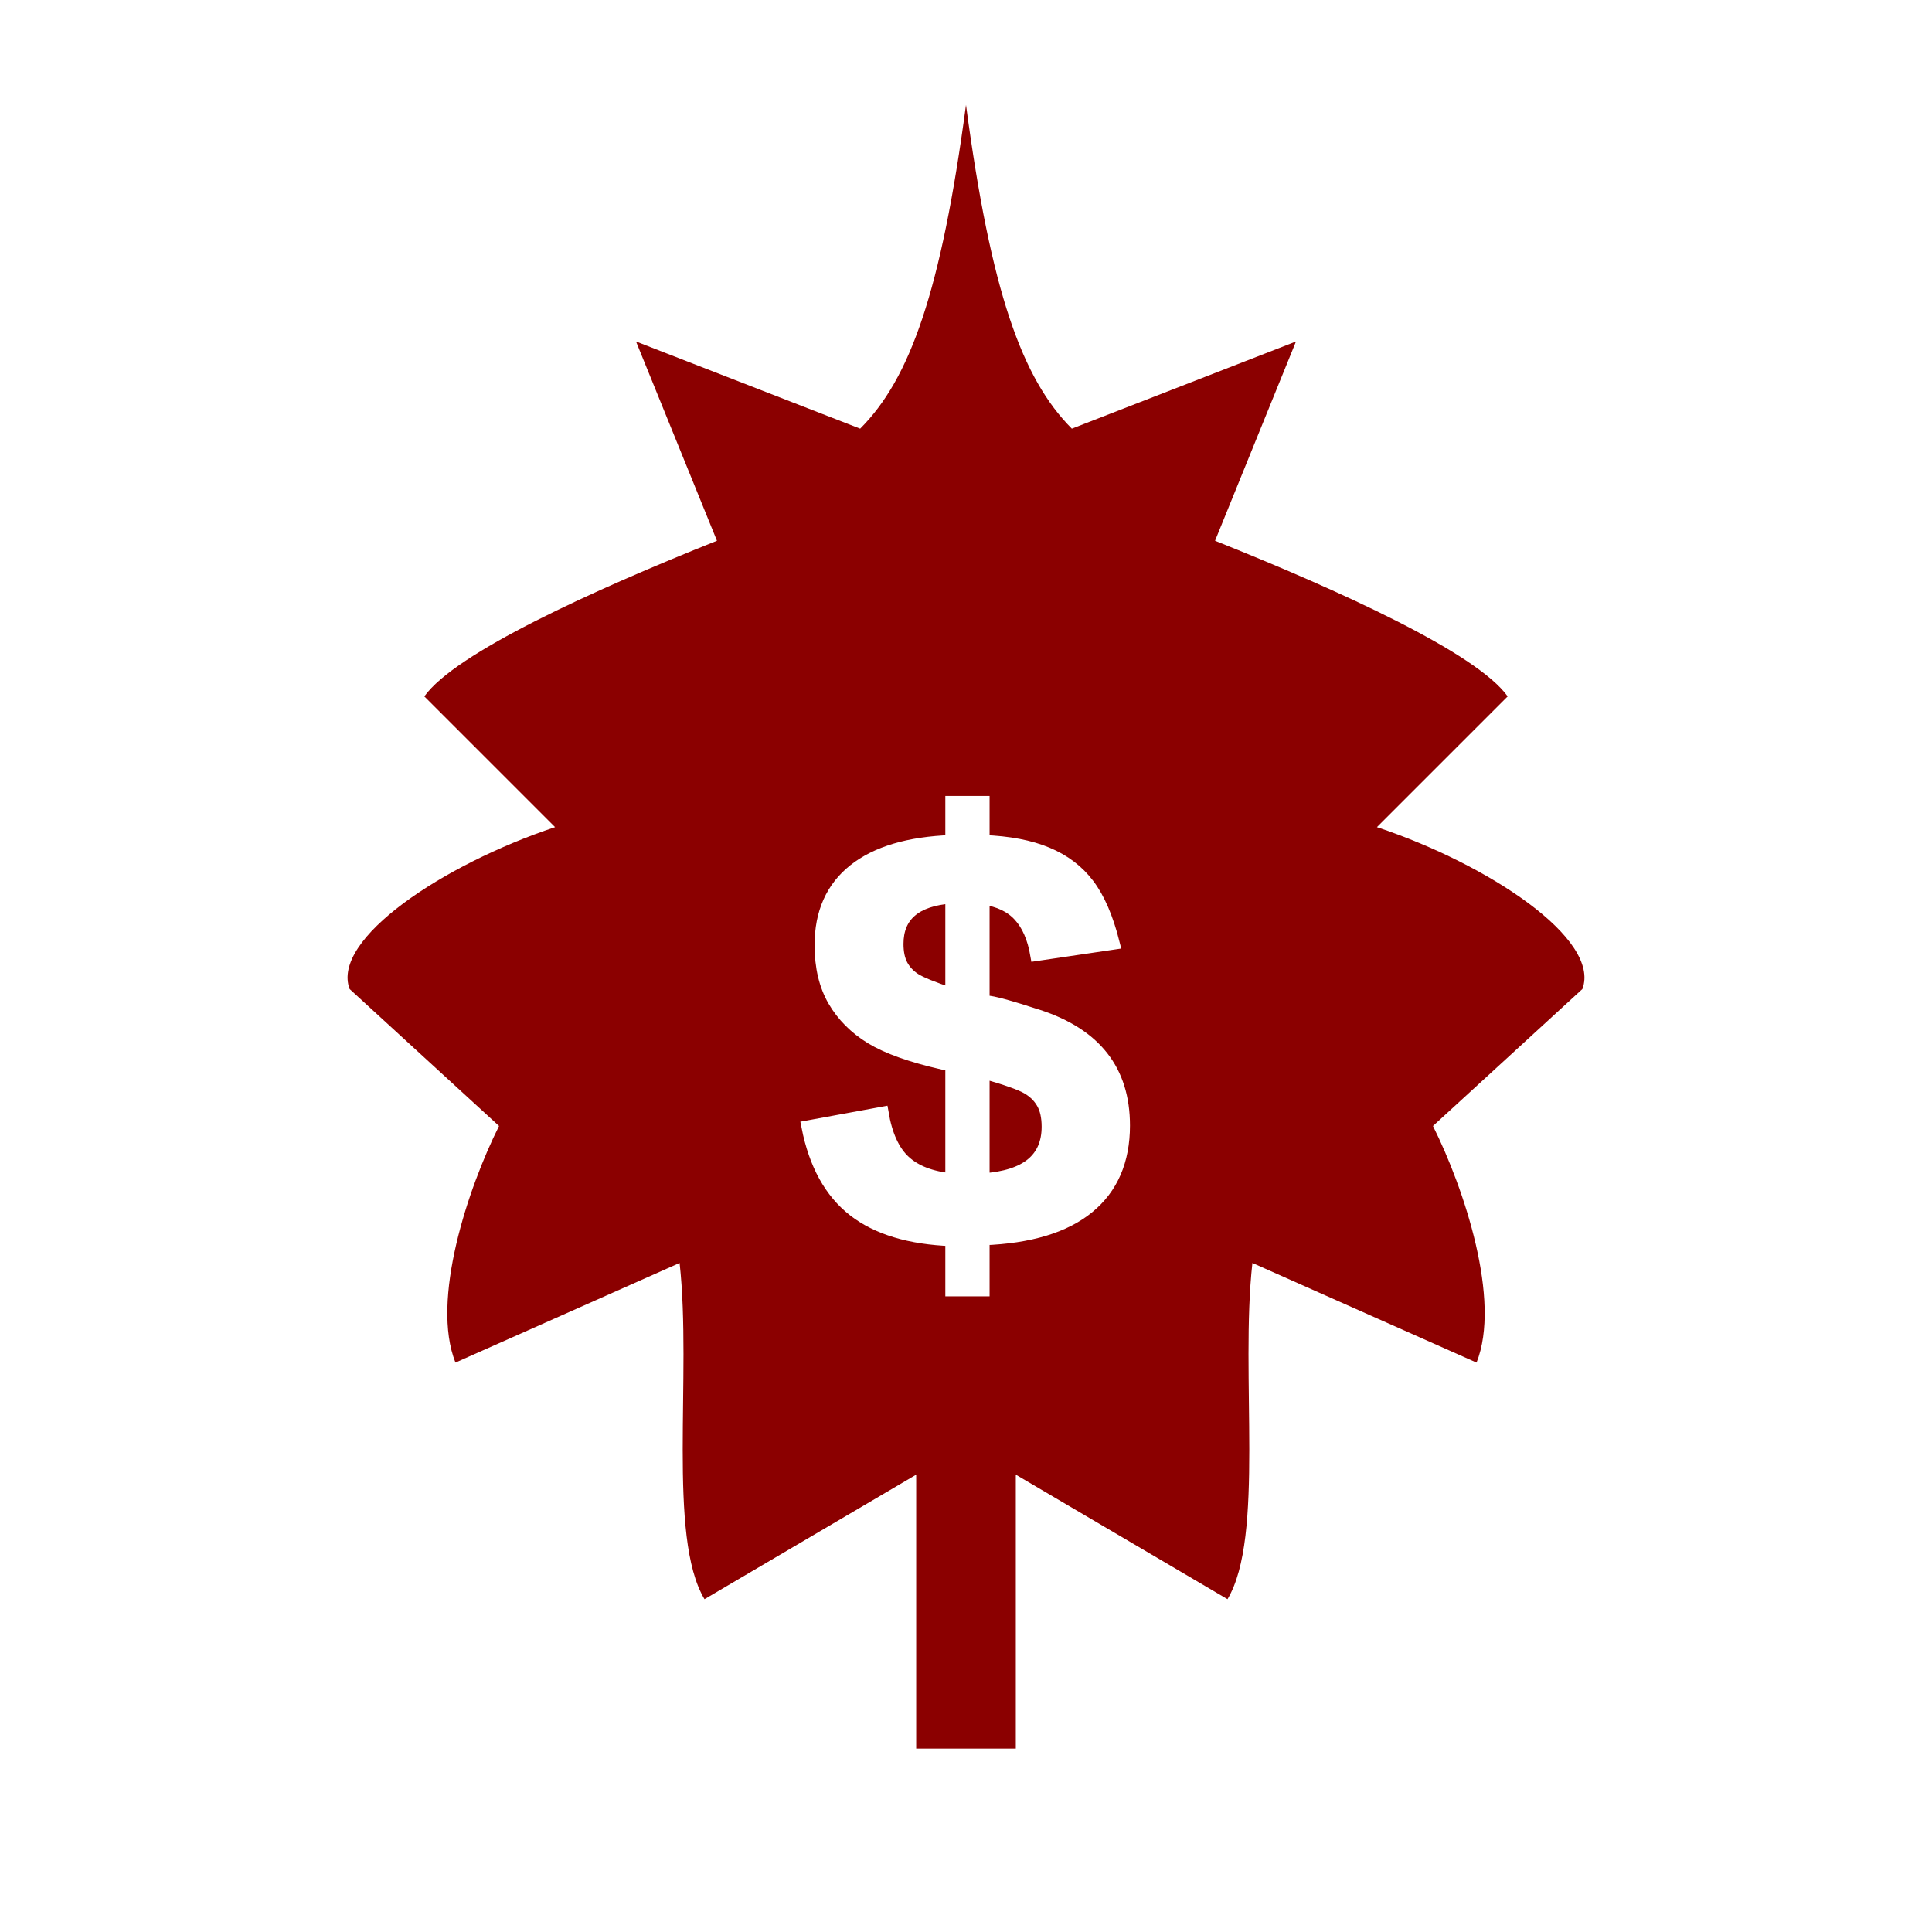
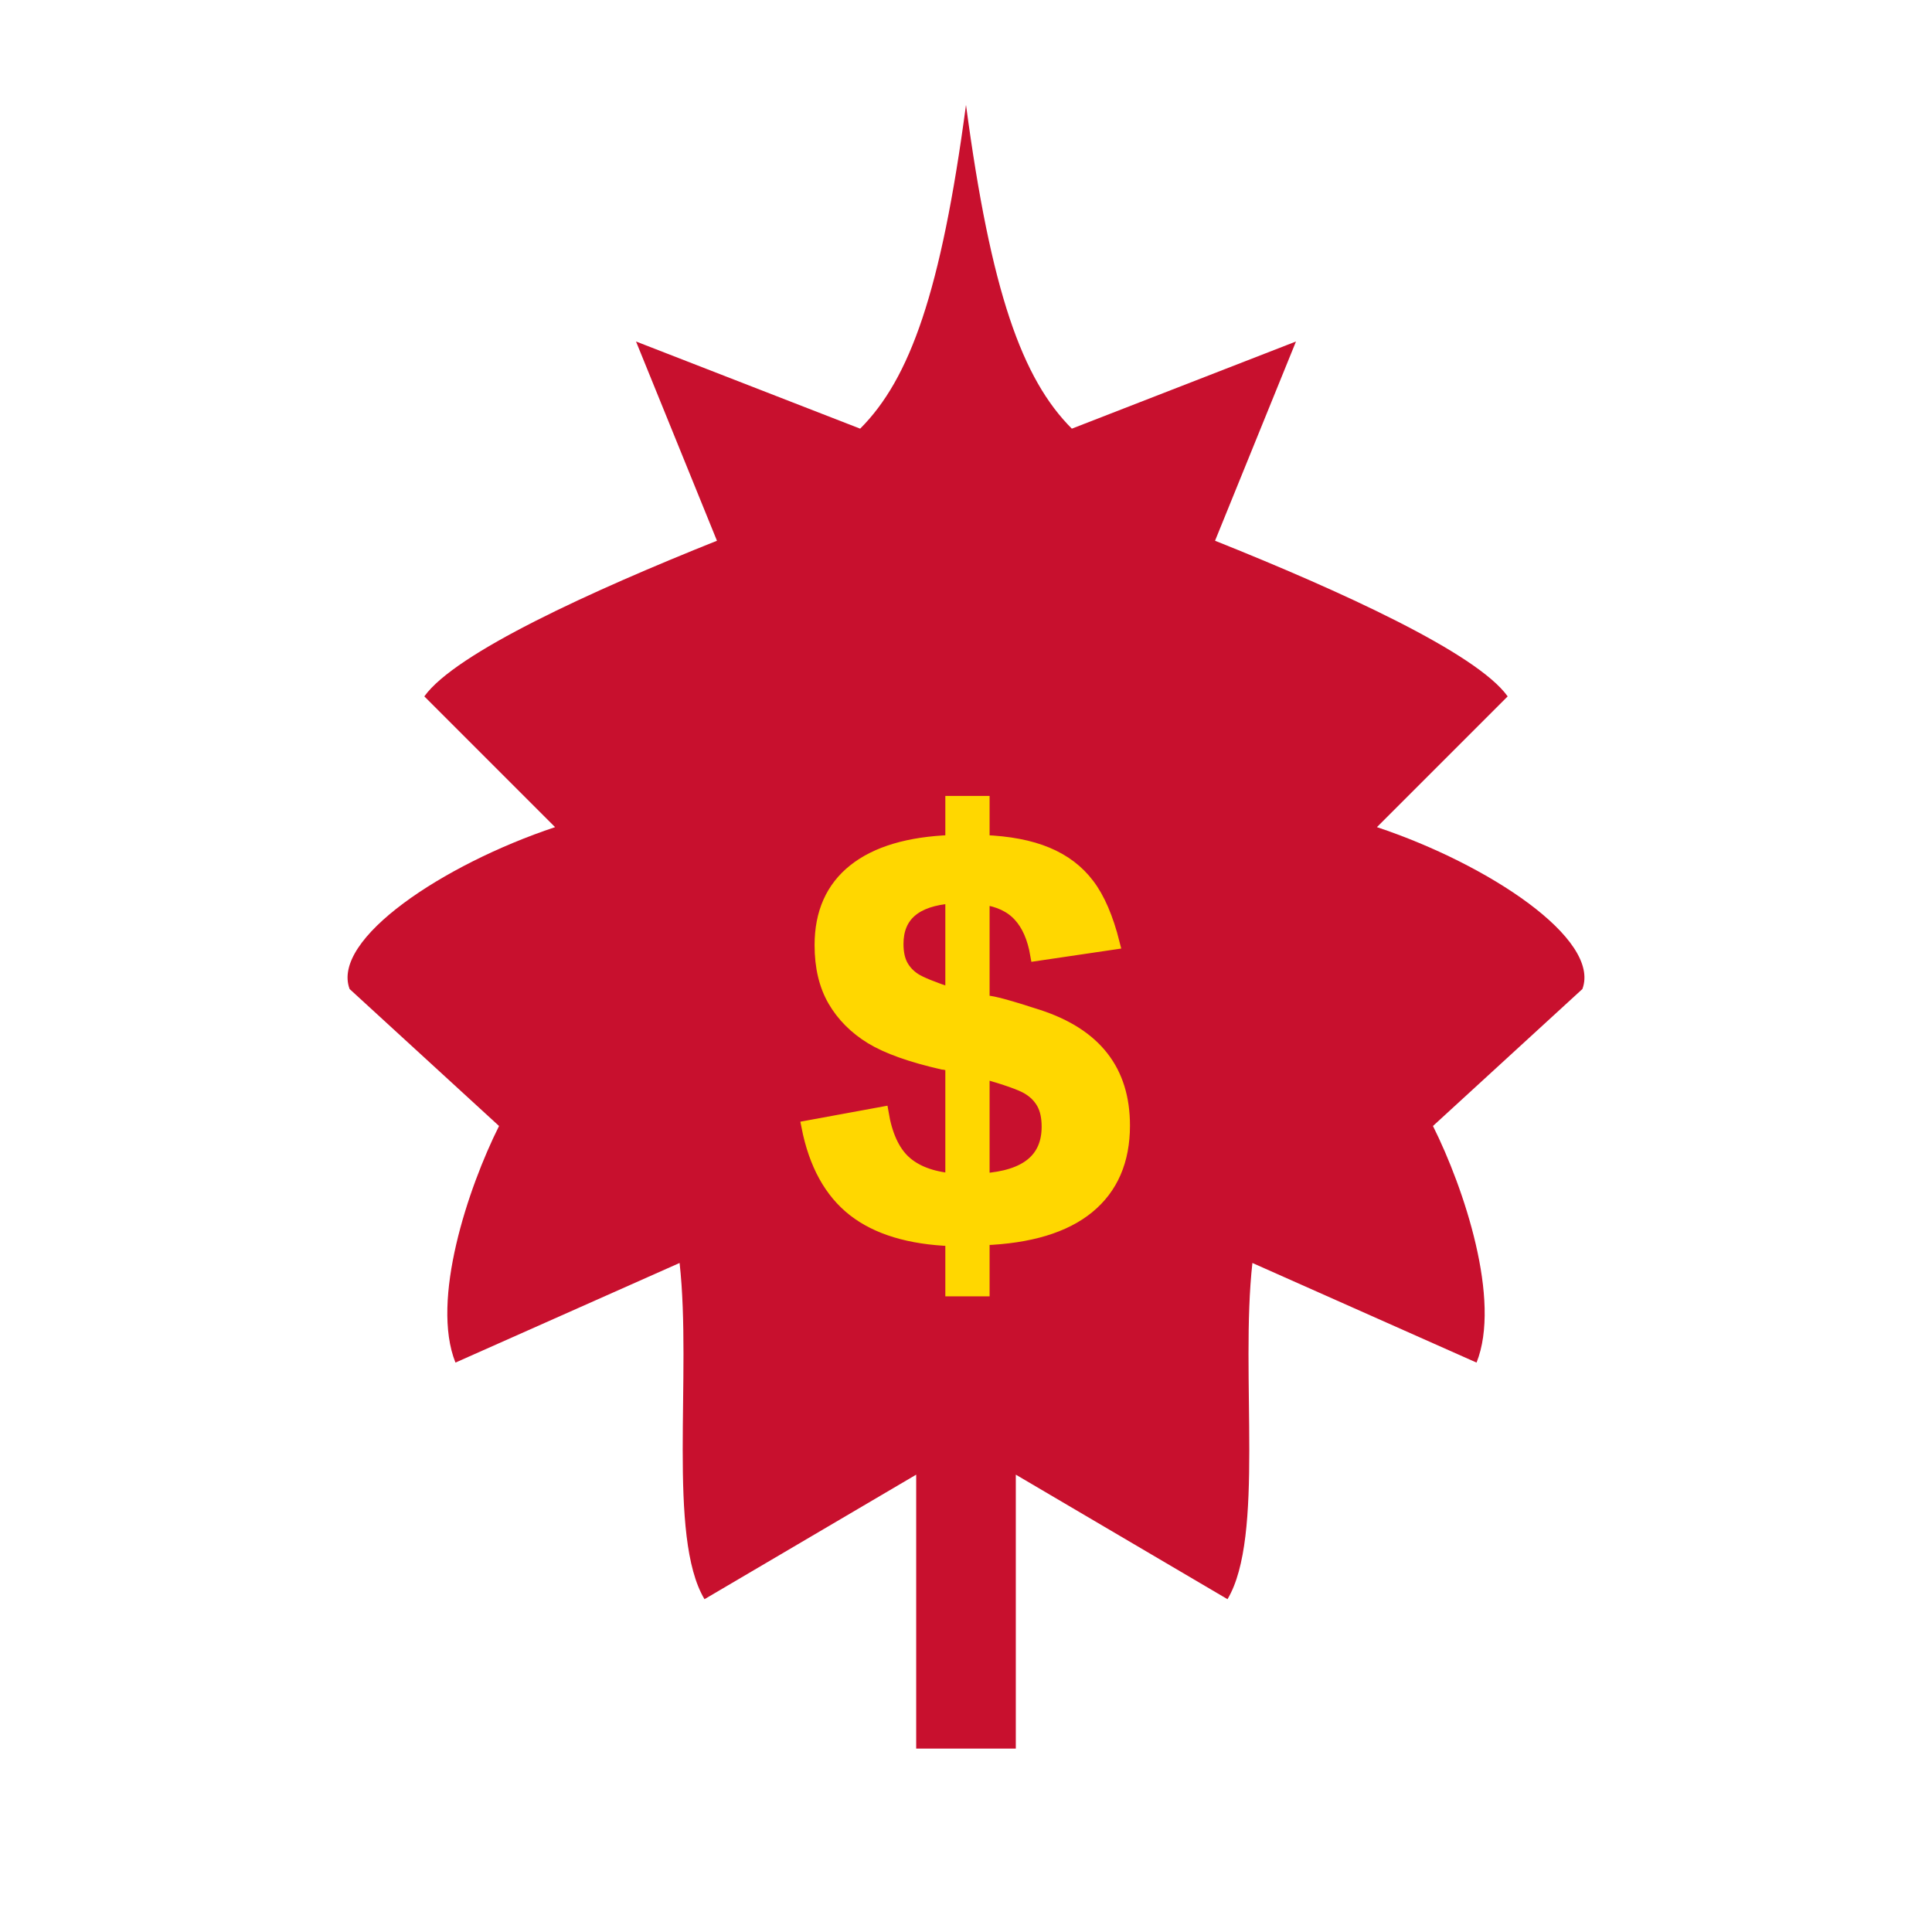
<svg xmlns="http://www.w3.org/2000/svg" viewBox="0 0 1024 1024" width="1024" height="1024">
  <rect width="1024" height="1024" fill="#FFFFFF" />
-   <defs>
-     <clipPath id="shadow-clip">
-       <polygon points="512,0 1024,0 1024,1024 512,1024 512,600 200,1024 0,1024 0,800" />
-     </clipPath>
-   </defs>
  <g transform="translate(512, 478) scale(3.3)">
-     <path d="       M 0,-128       C -4,-98 -9,-84 -17,-76       L -53,-90 L -40,-58       C -60,-50 -82,-40 -87,-33       L -66,-12       C -84,-6 -102,6 -99,14       L -75,36       C -80,46 -86,64 -82,74       L -46,58       C -44,76 -48,102 -42,112       L -8,92 L -8,136 L 8,136 L 8,92       L 42,112       C 48,102 44,76 46,58       L 82,74       C 86,64 80,46 75,36       L 99,14       C 102,6 84,-6 66,-12       L 87,-33       C 82,-40 60,-50 40,-58       L 53,-90 L 17,-76       C 9,-84 4,-98 0,-128 Z     " fill="#8B0000" />
-     <path d="       M 0,-128       C -4,-98 -9,-84 -17,-76       L -53,-90 L -40,-58       C -60,-50 -82,-40 -87,-33       L -66,-12       C -84,-6 -102,6 -99,14       L -75,36       C -80,46 -86,64 -82,74       L -46,58       C -44,76 -48,102 -42,112       L -8,92 L -8,136 L 8,136 L 8,92       L 42,112       C 48,102 44,76 46,58       L 82,74       C 86,64 80,46 75,36       L 99,14       C 102,6 84,-6 66,-12       L 87,-33       C 82,-40 60,-50 40,-58       L 53,-90 L 17,-76       C 9,-84 4,-98 0,-128 Z     " fill="#6B0000" opacity="0.55" clip-path="url(#shadow-half)" />
-     <text x="0" y="28" text-anchor="middle" dominant-baseline="middle" font-family="-apple-system, Helvetica Neue, Arial, sans-serif" font-weight="800" font-size="96" fill="white" stroke="white" stroke-width="2">$</text>
+     <path d="       M 0,-128       C -4,-98 -9,-84 -17,-76       L -53,-90 L -40,-58       C -60,-50 -82,-40 -87,-33       L -66,-12       C -84,-6 -102,6 -99,14       L -75,36       C -80,46 -86,64 -82,74       L -46,58       C -44,76 -48,102 -42,112       L -8,92 L -8,136 L 8,136 L 8,92       L 42,112       C 48,102 44,76 46,58       L 82,74       C 86,64 80,46 75,36       L 99,14       C 102,6 84,-6 66,-12       L 87,-33       C 82,-40 60,-50 40,-58       L 53,-90 L 17,-76       C 9,-84 4,-98 0,-128 Z     " fill="#C8102E" />
+     <text x="0" y="28" text-anchor="middle" dominant-baseline="middle" font-family="-apple-system, Helvetica Neue, Arial, sans-serif" font-weight="800" font-size="96" fill="#FFD700" stroke="#FFD700" stroke-width="2">$</text>
  </g>
-   <defs>
-     <clipPath id="shadow-half" clipPathUnits="userSpaceOnUse">
-       <polygon points="512,0 1024,0 1024,1024 0,1024" />
-     </clipPath>
-   </defs>
</svg>
